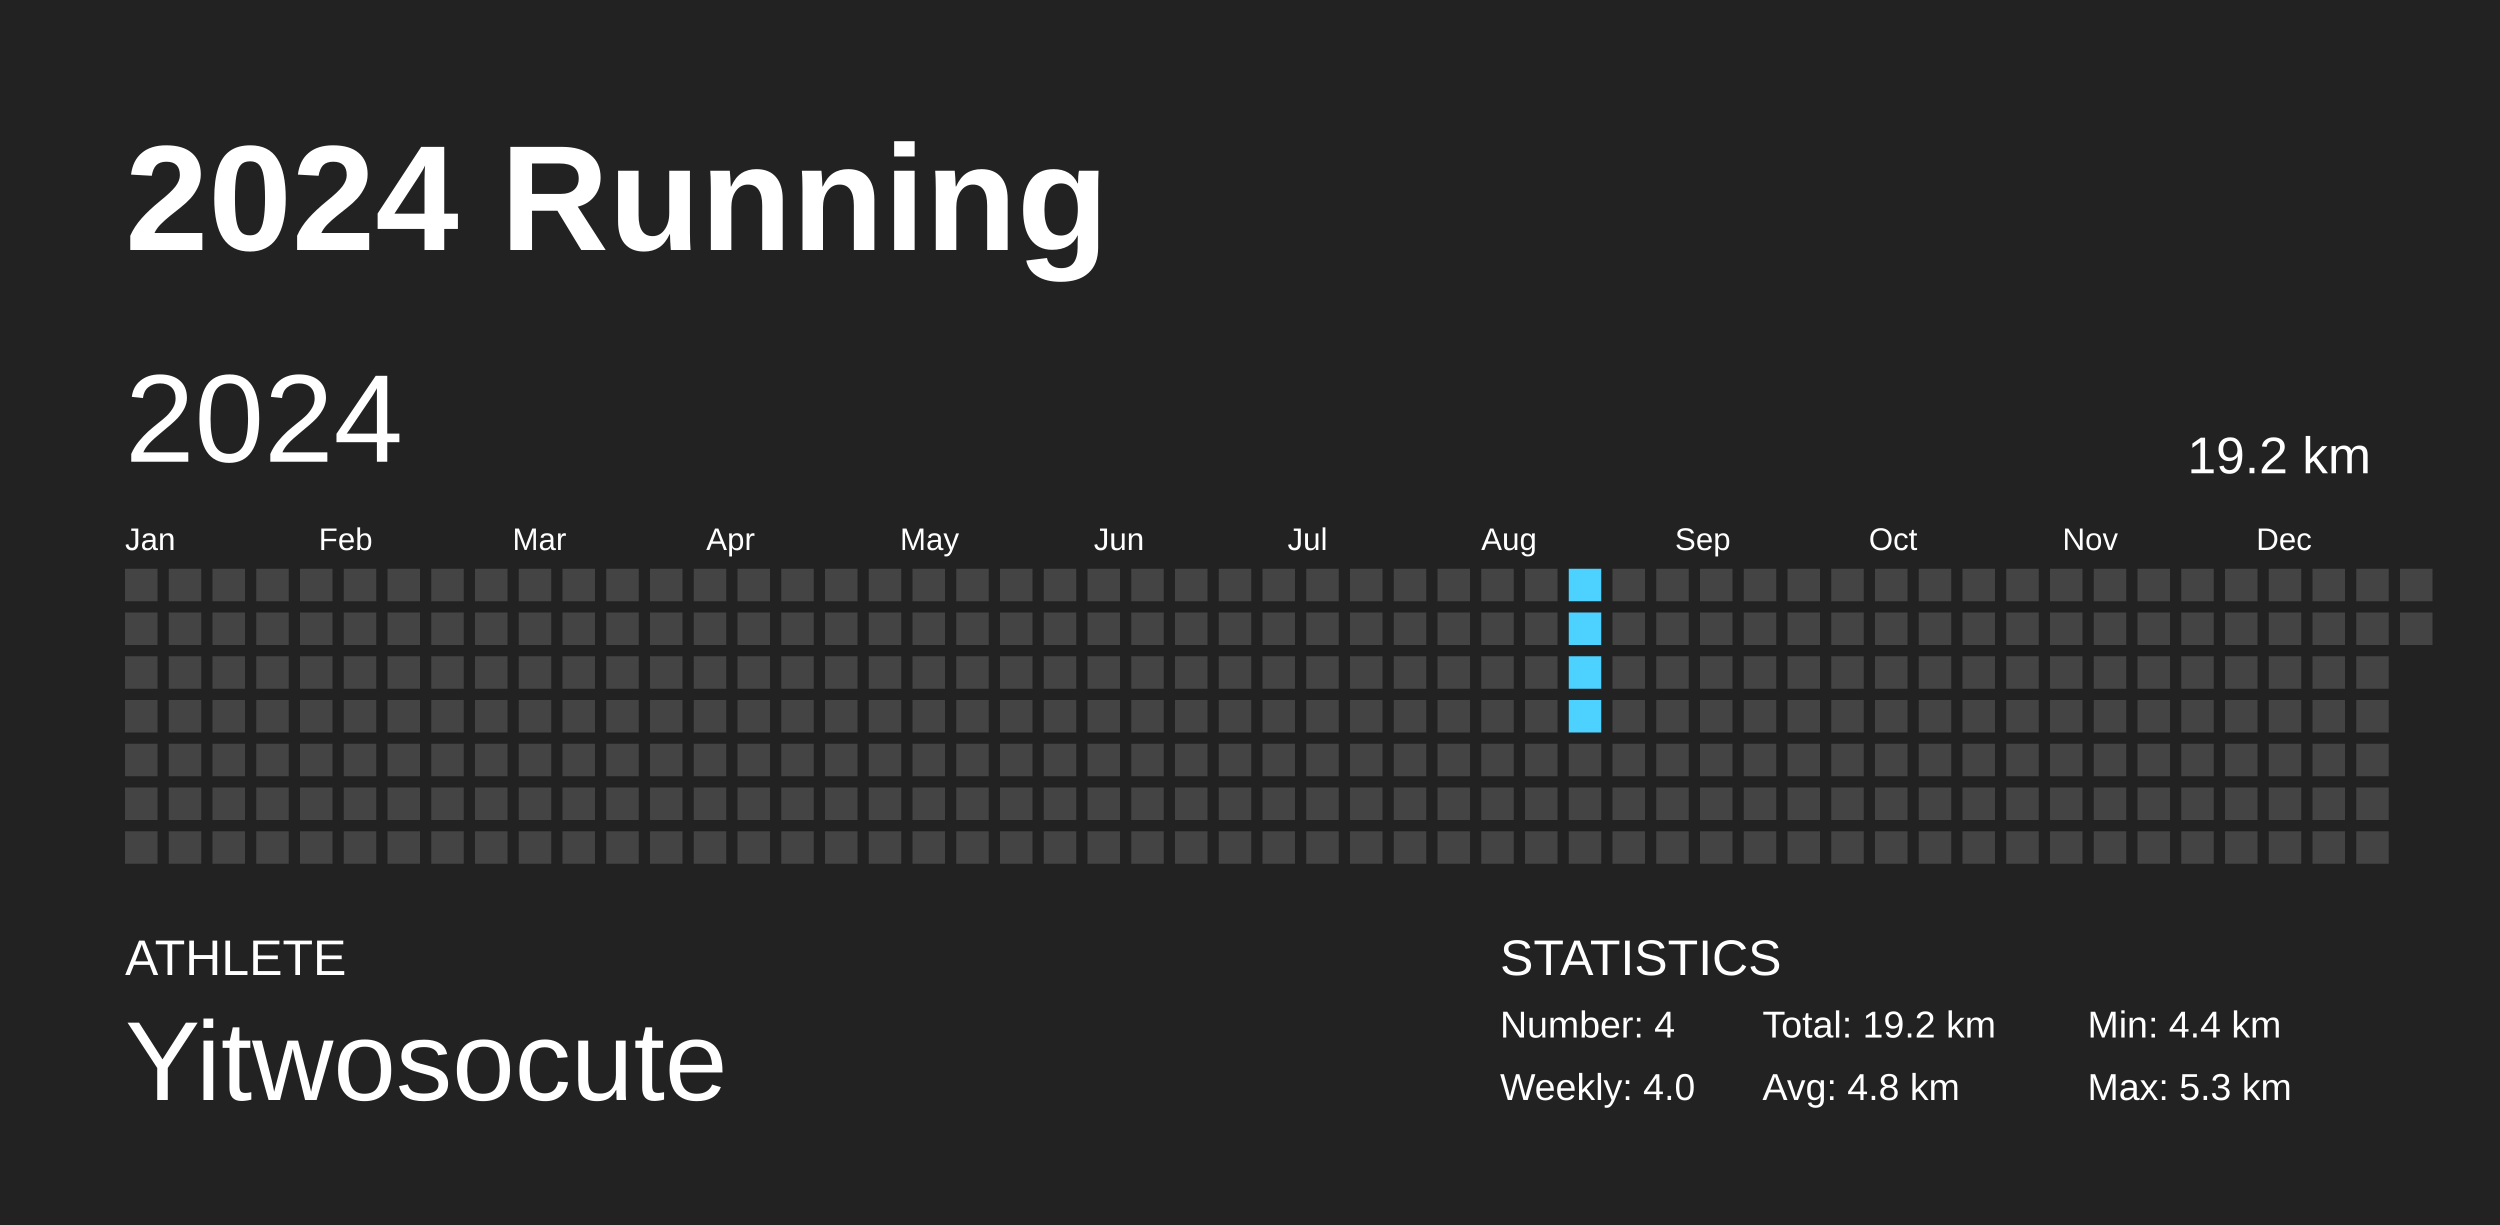
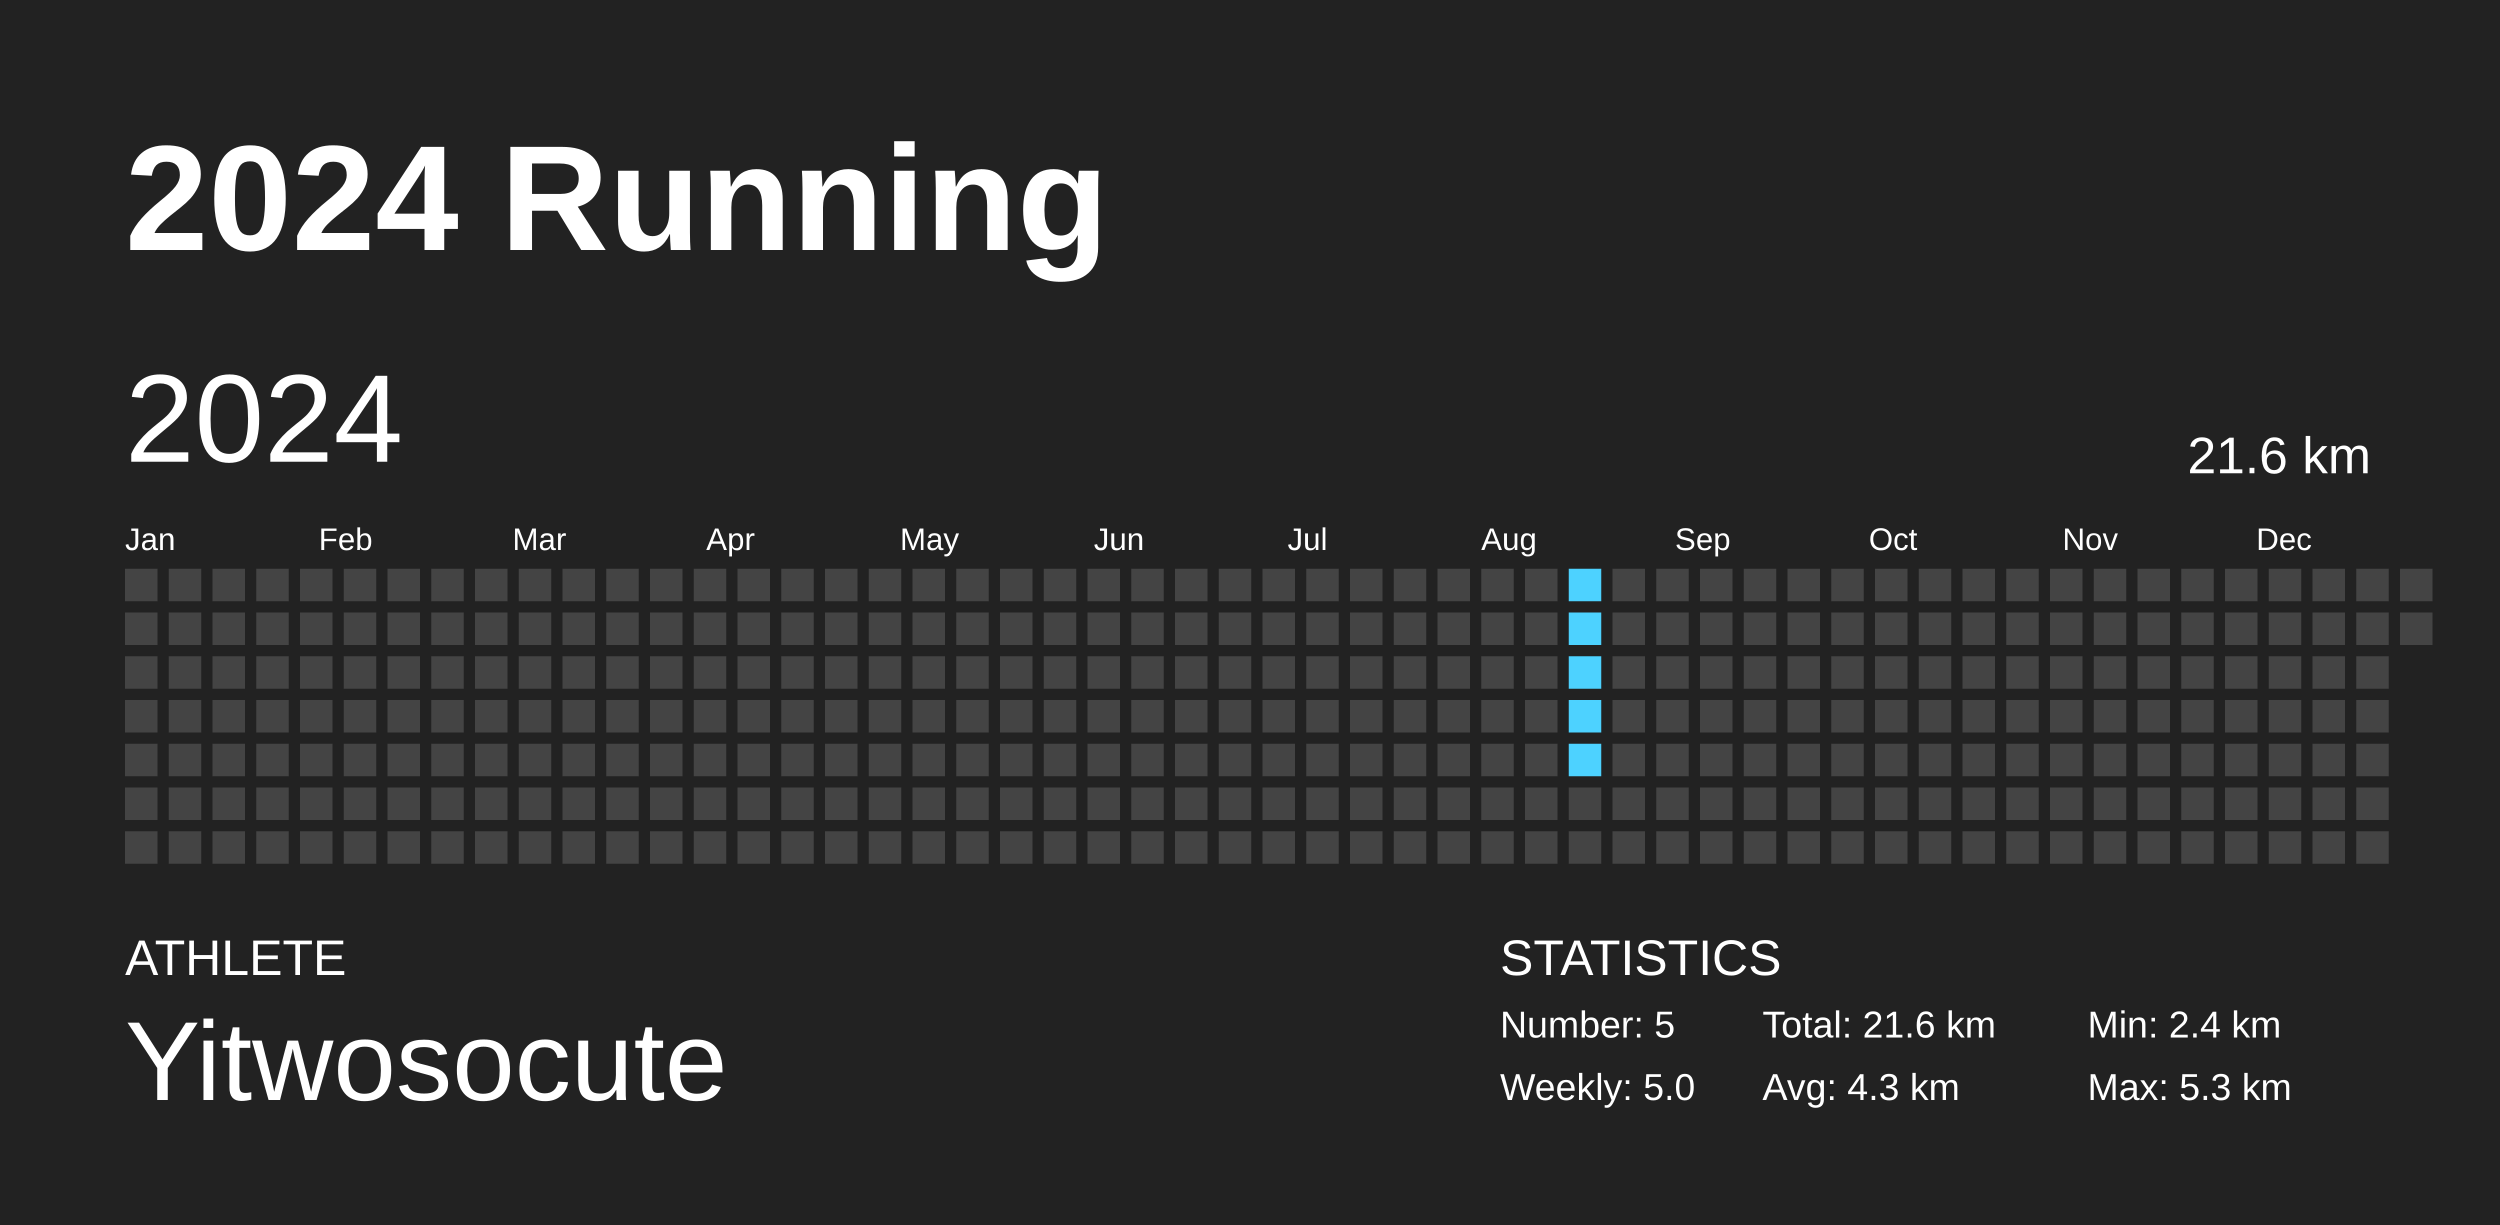
<svg xmlns="http://www.w3.org/2000/svg" baseProfile="full" height="98mm" version="1.1" viewBox="0,0,200,98" width="200mm">
  <defs />
  <rect fill="#222222" height="98" width="200" x="0" y="0" />
  <text fill="#FFFFFF" style="font-size:12px; font-family:Arial; font-weight:bold;" x="10" y="20">2024 Running</text>
  <text fill="#FFFFFF" style="font-size:4px; font-family:Arial" x="10" y="78">ATHLETE</text>
  <text fill="#FFFFFF" style="font-size:9px; font-family:Arial" x="10" y="88">Yitwosocute</text>
  <text fill="#FFFFFF" style="font-size:4px; font-family:Arial" x="120" y="78">STATISTICS</text>
-   <text fill="#FFFFFF" style="font-size:3px; font-family:Arial" x="120" y="83">Number: 4</text>
-   <text fill="#FFFFFF" style="font-size:3px; font-family:Arial" x="120" y="88">Weekly: 4.0</text>
-   <text fill="#FFFFFF" style="font-size:3px; font-family:Arial" x="141" y="83">Total: 19.2 km</text>
-   <text fill="#FFFFFF" style="font-size:3px; font-family:Arial" x="141" y="88">Avg: 4.8 km</text>
-   <text fill="#FFFFFF" style="font-size:3px; font-family:Arial" x="167" y="83">Min: 4.4 km</text>
+   <text fill="#FFFFFF" style="font-size:3px; font-family:Arial" x="120" y="83">Number: 5</text>
+   <text fill="#FFFFFF" style="font-size:3px; font-family:Arial" x="120" y="88">Weekly: 5.0</text>
+   <text fill="#FFFFFF" style="font-size:3px; font-family:Arial" x="141" y="83">Total: 21.6 km</text>
+   <text fill="#FFFFFF" style="font-size:3px; font-family:Arial" x="141" y="88">Avg: 4.3 km</text>
+   <text fill="#FFFFFF" style="font-size:3px; font-family:Arial" x="167" y="83">Min: 2.4 km</text>
  <text fill="#FFFFFF" style="font-size:3px; font-family:Arial" x="167" y="88">Max: 5.3 km</text>
  <text dominant-baseline="hanging" fill="#FFFFFF" style="font-size:10.0px; font-family:Arial;" x="10" y="30">2024</text>
-   <text dominant-baseline="hanging" fill="#FFFFFF" style="font-size:4.125px; font-family:Arial;" x="175" y="35">19.2 km</text>
+   <text dominant-baseline="hanging" fill="#FFFFFF" style="font-size:4.125px; font-family:Arial;" x="175" y="35">21.6 km</text>
  <text fill="#FFFFFF" style="font-size:2.5px; font-family:Arial" x="10.0" y="44">Jan</text>
  <text fill="#FFFFFF" style="font-size:2.5px; font-family:Arial" x="25.5" y="44">Feb</text>
  <text fill="#FFFFFF" style="font-size:2.5px; font-family:Arial" x="41.0" y="44">Mar</text>
  <text fill="#FFFFFF" style="font-size:2.5px; font-family:Arial" x="56.5" y="44">Apr</text>
  <text fill="#FFFFFF" style="font-size:2.5px; font-family:Arial" x="72.0" y="44">May</text>
  <text fill="#FFFFFF" style="font-size:2.5px; font-family:Arial" x="87.5" y="44">Jun</text>
  <text fill="#FFFFFF" style="font-size:2.5px; font-family:Arial" x="103.0" y="44">Jul</text>
  <text fill="#FFFFFF" style="font-size:2.5px; font-family:Arial" x="118.5" y="44">Aug</text>
  <text fill="#FFFFFF" style="font-size:2.5px; font-family:Arial" x="134.0" y="44">Sep</text>
  <text fill="#FFFFFF" style="font-size:2.5px; font-family:Arial" x="149.5" y="44">Oct</text>
  <text fill="#FFFFFF" style="font-size:2.5px; font-family:Arial" x="165.0" y="44">Nov</text>
  <text fill="#FFFFFF" style="font-size:2.5px; font-family:Arial" x="180.5" y="44">Dec</text>
  <rect fill="#444444" height="2.6" width="2.6" x="10.0" y="45.5" />
  <rect fill="#444444" height="2.6" width="2.6" x="10.0" y="49.0" />
  <rect fill="#444444" height="2.6" width="2.6" x="10.0" y="52.5" />
  <rect fill="#444444" height="2.6" width="2.6" x="10.0" y="56.0" />
  <rect fill="#444444" height="2.6" width="2.6" x="10.0" y="59.5" />
  <rect fill="#444444" height="2.6" width="2.6" x="10.0" y="63.0" />
  <rect fill="#444444" height="2.6" width="2.6" x="10.0" y="66.5" />
  <rect fill="#444444" height="2.6" width="2.6" x="13.5" y="45.5" />
  <rect fill="#444444" height="2.6" width="2.6" x="13.5" y="49.0" />
  <rect fill="#444444" height="2.6" width="2.6" x="13.5" y="52.5" />
  <rect fill="#444444" height="2.6" width="2.6" x="13.5" y="56.0" />
  <rect fill="#444444" height="2.6" width="2.6" x="13.5" y="59.5" />
  <rect fill="#444444" height="2.6" width="2.6" x="13.5" y="63.0" />
  <rect fill="#444444" height="2.6" width="2.6" x="13.5" y="66.5" />
  <rect fill="#444444" height="2.6" width="2.6" x="17.0" y="45.5" />
  <rect fill="#444444" height="2.6" width="2.6" x="17.0" y="49.0" />
  <rect fill="#444444" height="2.6" width="2.6" x="17.0" y="52.5" />
  <rect fill="#444444" height="2.6" width="2.6" x="17.0" y="56.0" />
  <rect fill="#444444" height="2.6" width="2.6" x="17.0" y="59.5" />
  <rect fill="#444444" height="2.6" width="2.6" x="17.0" y="63.0" />
  <rect fill="#444444" height="2.6" width="2.6" x="17.0" y="66.5" />
  <rect fill="#444444" height="2.6" width="2.6" x="20.5" y="45.5" />
  <rect fill="#444444" height="2.6" width="2.6" x="20.5" y="49.0" />
  <rect fill="#444444" height="2.6" width="2.6" x="20.5" y="52.5" />
  <rect fill="#444444" height="2.6" width="2.6" x="20.5" y="56.0" />
  <rect fill="#444444" height="2.6" width="2.6" x="20.5" y="59.5" />
  <rect fill="#444444" height="2.6" width="2.6" x="20.5" y="63.0" />
  <rect fill="#444444" height="2.6" width="2.6" x="20.5" y="66.5" />
  <rect fill="#444444" height="2.6" width="2.6" x="24.0" y="45.5" />
  <rect fill="#444444" height="2.6" width="2.6" x="24.0" y="49.0" />
  <rect fill="#444444" height="2.6" width="2.6" x="24.0" y="52.5" />
  <rect fill="#444444" height="2.6" width="2.6" x="24.0" y="56.0" />
  <rect fill="#444444" height="2.6" width="2.6" x="24.0" y="59.5" />
  <rect fill="#444444" height="2.6" width="2.6" x="24.0" y="63.0" />
  <rect fill="#444444" height="2.6" width="2.6" x="24.0" y="66.5" />
  <rect fill="#444444" height="2.6" width="2.6" x="27.5" y="45.5" />
  <rect fill="#444444" height="2.6" width="2.6" x="27.5" y="49.0" />
  <rect fill="#444444" height="2.6" width="2.6" x="27.5" y="52.5" />
  <rect fill="#444444" height="2.6" width="2.6" x="27.5" y="56.0" />
  <rect fill="#444444" height="2.6" width="2.6" x="27.5" y="59.5" />
  <rect fill="#444444" height="2.6" width="2.6" x="27.5" y="63.0" />
  <rect fill="#444444" height="2.6" width="2.6" x="27.5" y="66.5" />
  <rect fill="#444444" height="2.6" width="2.6" x="31.0" y="45.5" />
  <rect fill="#444444" height="2.6" width="2.6" x="31.0" y="49.0" />
  <rect fill="#444444" height="2.6" width="2.6" x="31.0" y="52.5" />
  <rect fill="#444444" height="2.6" width="2.6" x="31.0" y="56.0" />
  <rect fill="#444444" height="2.6" width="2.6" x="31.0" y="59.5" />
  <rect fill="#444444" height="2.6" width="2.6" x="31.0" y="63.0" />
  <rect fill="#444444" height="2.6" width="2.6" x="31.0" y="66.5" />
  <rect fill="#444444" height="2.6" width="2.6" x="34.5" y="45.5" />
  <rect fill="#444444" height="2.6" width="2.6" x="34.5" y="49.0" />
  <rect fill="#444444" height="2.6" width="2.6" x="34.5" y="52.5" />
  <rect fill="#444444" height="2.6" width="2.6" x="34.5" y="56.0" />
  <rect fill="#444444" height="2.6" width="2.6" x="34.5" y="59.5" />
  <rect fill="#444444" height="2.6" width="2.6" x="34.5" y="63.0" />
  <rect fill="#444444" height="2.6" width="2.6" x="34.5" y="66.5" />
  <rect fill="#444444" height="2.6" width="2.6" x="38.0" y="45.5" />
  <rect fill="#444444" height="2.6" width="2.6" x="38.0" y="49.0" />
  <rect fill="#444444" height="2.6" width="2.6" x="38.0" y="52.5" />
  <rect fill="#444444" height="2.6" width="2.6" x="38.0" y="56.0" />
  <rect fill="#444444" height="2.6" width="2.6" x="38.0" y="59.5" />
  <rect fill="#444444" height="2.6" width="2.6" x="38.0" y="63.0" />
  <rect fill="#444444" height="2.6" width="2.6" x="38.0" y="66.5" />
  <rect fill="#444444" height="2.6" width="2.6" x="41.5" y="45.5" />
  <rect fill="#444444" height="2.6" width="2.6" x="41.5" y="49.0" />
  <rect fill="#444444" height="2.6" width="2.6" x="41.5" y="52.5" />
  <rect fill="#444444" height="2.6" width="2.6" x="41.5" y="56.0" />
  <rect fill="#444444" height="2.6" width="2.6" x="41.5" y="59.5" />
  <rect fill="#444444" height="2.6" width="2.6" x="41.5" y="63.0" />
  <rect fill="#444444" height="2.6" width="2.6" x="41.5" y="66.5" />
  <rect fill="#444444" height="2.6" width="2.6" x="45.0" y="45.5" />
  <rect fill="#444444" height="2.6" width="2.6" x="45.0" y="49.0" />
  <rect fill="#444444" height="2.6" width="2.6" x="45.0" y="52.5" />
  <rect fill="#444444" height="2.6" width="2.6" x="45.0" y="56.0" />
  <rect fill="#444444" height="2.6" width="2.6" x="45.0" y="59.5" />
  <rect fill="#444444" height="2.6" width="2.6" x="45.0" y="63.0" />
  <rect fill="#444444" height="2.6" width="2.6" x="45.0" y="66.5" />
  <rect fill="#444444" height="2.6" width="2.6" x="48.5" y="45.5" />
  <rect fill="#444444" height="2.6" width="2.6" x="48.5" y="49.0" />
  <rect fill="#444444" height="2.6" width="2.6" x="48.5" y="52.5" />
  <rect fill="#444444" height="2.6" width="2.6" x="48.5" y="56.0" />
  <rect fill="#444444" height="2.6" width="2.6" x="48.5" y="59.5" />
  <rect fill="#444444" height="2.6" width="2.6" x="48.5" y="63.0" />
  <rect fill="#444444" height="2.6" width="2.6" x="48.5" y="66.5" />
  <rect fill="#444444" height="2.6" width="2.6" x="52.0" y="45.5" />
  <rect fill="#444444" height="2.6" width="2.6" x="52.0" y="49.0" />
  <rect fill="#444444" height="2.6" width="2.6" x="52.0" y="52.5" />
  <rect fill="#444444" height="2.6" width="2.6" x="52.0" y="56.0" />
  <rect fill="#444444" height="2.6" width="2.6" x="52.0" y="59.5" />
  <rect fill="#444444" height="2.6" width="2.6" x="52.0" y="63.0" />
  <rect fill="#444444" height="2.6" width="2.6" x="52.0" y="66.5" />
  <rect fill="#444444" height="2.6" width="2.6" x="55.5" y="45.5" />
  <rect fill="#444444" height="2.6" width="2.6" x="55.5" y="49.0" />
  <rect fill="#444444" height="2.6" width="2.6" x="55.5" y="52.5" />
  <rect fill="#444444" height="2.6" width="2.6" x="55.5" y="56.0" />
  <rect fill="#444444" height="2.6" width="2.6" x="55.5" y="59.5" />
  <rect fill="#444444" height="2.6" width="2.6" x="55.5" y="63.0" />
  <rect fill="#444444" height="2.6" width="2.6" x="55.5" y="66.5" />
  <rect fill="#444444" height="2.6" width="2.6" x="59.0" y="45.5" />
  <rect fill="#444444" height="2.6" width="2.6" x="59.0" y="49.0" />
  <rect fill="#444444" height="2.6" width="2.6" x="59.0" y="52.5" />
  <rect fill="#444444" height="2.6" width="2.6" x="59.0" y="56.0" />
  <rect fill="#444444" height="2.6" width="2.6" x="59.0" y="59.5" />
  <rect fill="#444444" height="2.6" width="2.6" x="59.0" y="63.0" />
  <rect fill="#444444" height="2.6" width="2.6" x="59.0" y="66.5" />
  <rect fill="#444444" height="2.6" width="2.6" x="62.5" y="45.5" />
  <rect fill="#444444" height="2.6" width="2.6" x="62.5" y="49.0" />
  <rect fill="#444444" height="2.6" width="2.6" x="62.5" y="52.5" />
  <rect fill="#444444" height="2.6" width="2.6" x="62.5" y="56.0" />
  <rect fill="#444444" height="2.6" width="2.6" x="62.5" y="59.5" />
  <rect fill="#444444" height="2.6" width="2.6" x="62.5" y="63.0" />
  <rect fill="#444444" height="2.6" width="2.6" x="62.5" y="66.5" />
  <rect fill="#444444" height="2.6" width="2.6" x="66.0" y="45.5" />
  <rect fill="#444444" height="2.6" width="2.6" x="66.0" y="49.0" />
  <rect fill="#444444" height="2.6" width="2.6" x="66.0" y="52.5" />
  <rect fill="#444444" height="2.6" width="2.6" x="66.0" y="56.0" />
  <rect fill="#444444" height="2.6" width="2.6" x="66.0" y="59.5" />
  <rect fill="#444444" height="2.6" width="2.6" x="66.0" y="63.0" />
  <rect fill="#444444" height="2.6" width="2.6" x="66.0" y="66.5" />
  <rect fill="#444444" height="2.6" width="2.6" x="69.5" y="45.5" />
  <rect fill="#444444" height="2.6" width="2.6" x="69.5" y="49.0" />
  <rect fill="#444444" height="2.6" width="2.6" x="69.5" y="52.5" />
  <rect fill="#444444" height="2.6" width="2.6" x="69.5" y="56.0" />
  <rect fill="#444444" height="2.6" width="2.6" x="69.5" y="59.5" />
  <rect fill="#444444" height="2.6" width="2.6" x="69.5" y="63.0" />
  <rect fill="#444444" height="2.6" width="2.6" x="69.5" y="66.5" />
  <rect fill="#444444" height="2.6" width="2.6" x="73.0" y="45.5" />
  <rect fill="#444444" height="2.6" width="2.6" x="73.0" y="49.0" />
  <rect fill="#444444" height="2.6" width="2.6" x="73.0" y="52.5" />
  <rect fill="#444444" height="2.6" width="2.6" x="73.0" y="56.0" />
  <rect fill="#444444" height="2.6" width="2.6" x="73.0" y="59.5" />
  <rect fill="#444444" height="2.6" width="2.6" x="73.0" y="63.0" />
  <rect fill="#444444" height="2.6" width="2.6" x="73.0" y="66.5" />
  <rect fill="#444444" height="2.6" width="2.6" x="76.5" y="45.5" />
  <rect fill="#444444" height="2.6" width="2.6" x="76.5" y="49.0" />
  <rect fill="#444444" height="2.6" width="2.6" x="76.5" y="52.5" />
  <rect fill="#444444" height="2.6" width="2.6" x="76.5" y="56.0" />
  <rect fill="#444444" height="2.6" width="2.6" x="76.5" y="59.5" />
  <rect fill="#444444" height="2.6" width="2.6" x="76.5" y="63.0" />
  <rect fill="#444444" height="2.6" width="2.6" x="76.5" y="66.5" />
  <rect fill="#444444" height="2.6" width="2.6" x="80.0" y="45.5" />
  <rect fill="#444444" height="2.6" width="2.6" x="80.0" y="49.0" />
  <rect fill="#444444" height="2.6" width="2.6" x="80.0" y="52.5" />
  <rect fill="#444444" height="2.6" width="2.6" x="80.0" y="56.0" />
  <rect fill="#444444" height="2.6" width="2.6" x="80.0" y="59.5" />
  <rect fill="#444444" height="2.6" width="2.6" x="80.0" y="63.0" />
  <rect fill="#444444" height="2.6" width="2.6" x="80.0" y="66.5" />
  <rect fill="#444444" height="2.6" width="2.6" x="83.5" y="45.5" />
  <rect fill="#444444" height="2.6" width="2.6" x="83.5" y="49.0" />
  <rect fill="#444444" height="2.6" width="2.6" x="83.5" y="52.5" />
  <rect fill="#444444" height="2.6" width="2.6" x="83.5" y="56.0" />
  <rect fill="#444444" height="2.6" width="2.6" x="83.5" y="59.5" />
  <rect fill="#444444" height="2.6" width="2.6" x="83.5" y="63.0" />
  <rect fill="#444444" height="2.6" width="2.6" x="83.5" y="66.5" />
  <rect fill="#444444" height="2.6" width="2.6" x="87.0" y="45.5" />
  <rect fill="#444444" height="2.6" width="2.6" x="87.0" y="49.0" />
  <rect fill="#444444" height="2.6" width="2.6" x="87.0" y="52.5" />
  <rect fill="#444444" height="2.6" width="2.6" x="87.0" y="56.0" />
  <rect fill="#444444" height="2.6" width="2.6" x="87.0" y="59.5" />
  <rect fill="#444444" height="2.6" width="2.6" x="87.0" y="63.0" />
  <rect fill="#444444" height="2.6" width="2.6" x="87.0" y="66.5" />
  <rect fill="#444444" height="2.6" width="2.6" x="90.5" y="45.5" />
  <rect fill="#444444" height="2.6" width="2.6" x="90.5" y="49.0" />
  <rect fill="#444444" height="2.6" width="2.6" x="90.5" y="52.5" />
  <rect fill="#444444" height="2.6" width="2.6" x="90.5" y="56.0" />
  <rect fill="#444444" height="2.6" width="2.6" x="90.5" y="59.5" />
  <rect fill="#444444" height="2.6" width="2.6" x="90.5" y="63.0" />
  <rect fill="#444444" height="2.6" width="2.6" x="90.5" y="66.5" />
  <rect fill="#444444" height="2.6" width="2.6" x="94.0" y="45.5" />
  <rect fill="#444444" height="2.6" width="2.6" x="94.0" y="49.0" />
  <rect fill="#444444" height="2.6" width="2.6" x="94.0" y="52.5" />
  <rect fill="#444444" height="2.6" width="2.6" x="94.0" y="56.0" />
  <rect fill="#444444" height="2.6" width="2.6" x="94.0" y="59.5" />
  <rect fill="#444444" height="2.6" width="2.6" x="94.0" y="63.0" />
  <rect fill="#444444" height="2.6" width="2.6" x="94.0" y="66.5" />
  <rect fill="#444444" height="2.6" width="2.6" x="97.5" y="45.5" />
  <rect fill="#444444" height="2.6" width="2.6" x="97.5" y="49.0" />
  <rect fill="#444444" height="2.6" width="2.6" x="97.5" y="52.5" />
  <rect fill="#444444" height="2.6" width="2.6" x="97.5" y="56.0" />
  <rect fill="#444444" height="2.6" width="2.6" x="97.5" y="59.5" />
  <rect fill="#444444" height="2.6" width="2.6" x="97.5" y="63.0" />
  <rect fill="#444444" height="2.6" width="2.6" x="97.5" y="66.5" />
  <rect fill="#444444" height="2.6" width="2.6" x="101.0" y="45.5" />
  <rect fill="#444444" height="2.6" width="2.6" x="101.0" y="49.0" />
  <rect fill="#444444" height="2.6" width="2.6" x="101.0" y="52.5" />
  <rect fill="#444444" height="2.6" width="2.6" x="101.0" y="56.0" />
  <rect fill="#444444" height="2.6" width="2.6" x="101.0" y="59.5" />
  <rect fill="#444444" height="2.6" width="2.6" x="101.0" y="63.0" />
  <rect fill="#444444" height="2.6" width="2.6" x="101.0" y="66.5" />
  <rect fill="#444444" height="2.6" width="2.6" x="104.5" y="45.5" />
  <rect fill="#444444" height="2.6" width="2.6" x="104.5" y="49.0" />
  <rect fill="#444444" height="2.6" width="2.6" x="104.5" y="52.5" />
  <rect fill="#444444" height="2.6" width="2.6" x="104.5" y="56.0" />
  <rect fill="#444444" height="2.6" width="2.6" x="104.5" y="59.5" />
  <rect fill="#444444" height="2.6" width="2.6" x="104.5" y="63.0" />
  <rect fill="#444444" height="2.6" width="2.6" x="104.5" y="66.5" />
  <rect fill="#444444" height="2.6" width="2.6" x="108.0" y="45.5" />
  <rect fill="#444444" height="2.6" width="2.6" x="108.0" y="49.0" />
  <rect fill="#444444" height="2.6" width="2.6" x="108.0" y="52.5" />
  <rect fill="#444444" height="2.6" width="2.6" x="108.0" y="56.0" />
  <rect fill="#444444" height="2.6" width="2.6" x="108.0" y="59.5" />
  <rect fill="#444444" height="2.6" width="2.6" x="108.0" y="63.0" />
  <rect fill="#444444" height="2.6" width="2.6" x="108.0" y="66.5" />
  <rect fill="#444444" height="2.6" width="2.6" x="111.5" y="45.5" />
  <rect fill="#444444" height="2.6" width="2.6" x="111.5" y="49.0" />
  <rect fill="#444444" height="2.6" width="2.6" x="111.5" y="52.5" />
  <rect fill="#444444" height="2.6" width="2.6" x="111.5" y="56.0" />
  <rect fill="#444444" height="2.6" width="2.6" x="111.5" y="59.5" />
  <rect fill="#444444" height="2.6" width="2.6" x="111.5" y="63.0" />
  <rect fill="#444444" height="2.6" width="2.6" x="111.5" y="66.5" />
  <rect fill="#444444" height="2.6" width="2.6" x="115.0" y="45.5" />
  <rect fill="#444444" height="2.6" width="2.6" x="115.0" y="49.0" />
  <rect fill="#444444" height="2.6" width="2.6" x="115.0" y="52.5" />
  <rect fill="#444444" height="2.6" width="2.6" x="115.0" y="56.0" />
  <rect fill="#444444" height="2.6" width="2.6" x="115.0" y="59.5" />
  <rect fill="#444444" height="2.6" width="2.6" x="115.0" y="63.0" />
  <rect fill="#444444" height="2.6" width="2.6" x="115.0" y="66.5" />
  <rect fill="#444444" height="2.6" width="2.6" x="118.5" y="45.5" />
  <rect fill="#444444" height="2.6" width="2.6" x="118.5" y="49.0" />
  <rect fill="#444444" height="2.6" width="2.6" x="118.5" y="52.5" />
  <rect fill="#444444" height="2.6" width="2.6" x="118.5" y="56.0" />
  <rect fill="#444444" height="2.6" width="2.6" x="118.5" y="59.5" />
  <rect fill="#444444" height="2.6" width="2.6" x="118.5" y="63.0" />
  <rect fill="#444444" height="2.6" width="2.6" x="118.5" y="66.5" />
  <rect fill="#444444" height="2.6" width="2.6" x="122.0" y="45.5" />
  <rect fill="#444444" height="2.6" width="2.6" x="122.0" y="49.0" />
  <rect fill="#444444" height="2.6" width="2.6" x="122.0" y="52.5" />
  <rect fill="#444444" height="2.6" width="2.6" x="122.0" y="56.0" />
  <rect fill="#444444" height="2.6" width="2.6" x="122.0" y="59.5" />
  <rect fill="#444444" height="2.6" width="2.6" x="122.0" y="63.0" />
  <rect fill="#444444" height="2.6" width="2.6" x="122.0" y="66.5" />
  <rect fill="#4dd2ff" height="2.6" width="2.6" x="125.5" y="45.5" />
  <rect fill="#4dd2ff" height="2.6" width="2.6" x="125.5" y="49.0" />
  <rect fill="#4dd2ff" height="2.6" width="2.6" x="125.5" y="52.5" />
  <rect fill="#4dd2ff" height="2.6" width="2.6" x="125.5" y="56.0" />
-   <rect fill="#444444" height="2.6" width="2.6" x="125.5" y="59.5" />
+   <rect fill="#4dd2ff" height="2.6" width="2.6" x="125.5" y="59.5" />
  <rect fill="#444444" height="2.6" width="2.6" x="125.5" y="63.0" />
  <rect fill="#444444" height="2.6" width="2.6" x="125.5" y="66.5" />
  <rect fill="#444444" height="2.6" width="2.6" x="129.0" y="45.5" />
  <rect fill="#444444" height="2.6" width="2.6" x="129.0" y="49.0" />
  <rect fill="#444444" height="2.6" width="2.6" x="129.0" y="52.5" />
  <rect fill="#444444" height="2.6" width="2.6" x="129.0" y="56.0" />
  <rect fill="#444444" height="2.6" width="2.6" x="129.0" y="59.5" />
  <rect fill="#444444" height="2.6" width="2.6" x="129.0" y="63.0" />
  <rect fill="#444444" height="2.6" width="2.6" x="129.0" y="66.5" />
  <rect fill="#444444" height="2.6" width="2.6" x="132.5" y="45.5" />
  <rect fill="#444444" height="2.6" width="2.6" x="132.5" y="49.0" />
  <rect fill="#444444" height="2.6" width="2.6" x="132.5" y="52.5" />
  <rect fill="#444444" height="2.6" width="2.6" x="132.5" y="56.0" />
  <rect fill="#444444" height="2.6" width="2.6" x="132.5" y="59.5" />
  <rect fill="#444444" height="2.6" width="2.6" x="132.5" y="63.0" />
  <rect fill="#444444" height="2.6" width="2.6" x="132.5" y="66.5" />
  <rect fill="#444444" height="2.6" width="2.6" x="136.0" y="45.5" />
  <rect fill="#444444" height="2.6" width="2.6" x="136.0" y="49.0" />
  <rect fill="#444444" height="2.6" width="2.6" x="136.0" y="52.5" />
  <rect fill="#444444" height="2.6" width="2.6" x="136.0" y="56.0" />
  <rect fill="#444444" height="2.6" width="2.6" x="136.0" y="59.5" />
  <rect fill="#444444" height="2.6" width="2.6" x="136.0" y="63.0" />
  <rect fill="#444444" height="2.6" width="2.6" x="136.0" y="66.5" />
  <rect fill="#444444" height="2.6" width="2.6" x="139.5" y="45.5" />
  <rect fill="#444444" height="2.6" width="2.6" x="139.5" y="49.0" />
  <rect fill="#444444" height="2.6" width="2.6" x="139.5" y="52.5" />
  <rect fill="#444444" height="2.6" width="2.6" x="139.5" y="56.0" />
  <rect fill="#444444" height="2.6" width="2.6" x="139.5" y="59.5" />
  <rect fill="#444444" height="2.6" width="2.6" x="139.5" y="63.0" />
  <rect fill="#444444" height="2.6" width="2.6" x="139.5" y="66.5" />
  <rect fill="#444444" height="2.6" width="2.6" x="143.0" y="45.5" />
  <rect fill="#444444" height="2.6" width="2.6" x="143.0" y="49.0" />
  <rect fill="#444444" height="2.6" width="2.6" x="143.0" y="52.5" />
  <rect fill="#444444" height="2.6" width="2.6" x="143.0" y="56.0" />
  <rect fill="#444444" height="2.6" width="2.6" x="143.0" y="59.5" />
  <rect fill="#444444" height="2.6" width="2.6" x="143.0" y="63.0" />
  <rect fill="#444444" height="2.6" width="2.6" x="143.0" y="66.5" />
  <rect fill="#444444" height="2.6" width="2.6" x="146.5" y="45.5" />
  <rect fill="#444444" height="2.6" width="2.6" x="146.5" y="49.0" />
  <rect fill="#444444" height="2.6" width="2.6" x="146.5" y="52.5" />
  <rect fill="#444444" height="2.6" width="2.6" x="146.5" y="56.0" />
  <rect fill="#444444" height="2.6" width="2.6" x="146.5" y="59.5" />
  <rect fill="#444444" height="2.6" width="2.6" x="146.5" y="63.0" />
  <rect fill="#444444" height="2.6" width="2.6" x="146.5" y="66.5" />
  <rect fill="#444444" height="2.6" width="2.6" x="150.0" y="45.5" />
  <rect fill="#444444" height="2.6" width="2.6" x="150.0" y="49.0" />
  <rect fill="#444444" height="2.6" width="2.6" x="150.0" y="52.5" />
  <rect fill="#444444" height="2.6" width="2.6" x="150.0" y="56.0" />
  <rect fill="#444444" height="2.6" width="2.6" x="150.0" y="59.5" />
  <rect fill="#444444" height="2.6" width="2.6" x="150.0" y="63.0" />
  <rect fill="#444444" height="2.6" width="2.6" x="150.0" y="66.5" />
  <rect fill="#444444" height="2.6" width="2.6" x="153.5" y="45.5" />
  <rect fill="#444444" height="2.6" width="2.6" x="153.5" y="49.0" />
  <rect fill="#444444" height="2.6" width="2.6" x="153.5" y="52.5" />
  <rect fill="#444444" height="2.6" width="2.6" x="153.5" y="56.0" />
  <rect fill="#444444" height="2.6" width="2.6" x="153.5" y="59.5" />
  <rect fill="#444444" height="2.6" width="2.6" x="153.5" y="63.0" />
  <rect fill="#444444" height="2.6" width="2.6" x="153.5" y="66.5" />
  <rect fill="#444444" height="2.6" width="2.6" x="157.0" y="45.5" />
  <rect fill="#444444" height="2.6" width="2.6" x="157.0" y="49.0" />
  <rect fill="#444444" height="2.6" width="2.6" x="157.0" y="52.5" />
  <rect fill="#444444" height="2.6" width="2.6" x="157.0" y="56.0" />
  <rect fill="#444444" height="2.6" width="2.6" x="157.0" y="59.5" />
  <rect fill="#444444" height="2.6" width="2.6" x="157.0" y="63.0" />
  <rect fill="#444444" height="2.6" width="2.6" x="157.0" y="66.5" />
  <rect fill="#444444" height="2.6" width="2.6" x="160.5" y="45.5" />
  <rect fill="#444444" height="2.6" width="2.6" x="160.5" y="49.0" />
  <rect fill="#444444" height="2.6" width="2.6" x="160.5" y="52.5" />
  <rect fill="#444444" height="2.6" width="2.6" x="160.5" y="56.0" />
  <rect fill="#444444" height="2.6" width="2.6" x="160.5" y="59.5" />
  <rect fill="#444444" height="2.6" width="2.6" x="160.5" y="63.0" />
  <rect fill="#444444" height="2.6" width="2.6" x="160.5" y="66.5" />
  <rect fill="#444444" height="2.6" width="2.6" x="164.0" y="45.5" />
  <rect fill="#444444" height="2.6" width="2.6" x="164.0" y="49.0" />
  <rect fill="#444444" height="2.6" width="2.6" x="164.0" y="52.5" />
  <rect fill="#444444" height="2.6" width="2.6" x="164.0" y="56.0" />
  <rect fill="#444444" height="2.6" width="2.6" x="164.0" y="59.5" />
  <rect fill="#444444" height="2.6" width="2.6" x="164.0" y="63.0" />
  <rect fill="#444444" height="2.6" width="2.6" x="164.0" y="66.5" />
  <rect fill="#444444" height="2.6" width="2.6" x="167.5" y="45.5" />
  <rect fill="#444444" height="2.6" width="2.6" x="167.5" y="49.0" />
  <rect fill="#444444" height="2.6" width="2.6" x="167.5" y="52.5" />
  <rect fill="#444444" height="2.6" width="2.6" x="167.5" y="56.0" />
  <rect fill="#444444" height="2.6" width="2.6" x="167.5" y="59.5" />
  <rect fill="#444444" height="2.6" width="2.6" x="167.5" y="63.0" />
  <rect fill="#444444" height="2.6" width="2.6" x="167.5" y="66.5" />
  <rect fill="#444444" height="2.6" width="2.6" x="171.0" y="45.5" />
  <rect fill="#444444" height="2.6" width="2.6" x="171.0" y="49.0" />
  <rect fill="#444444" height="2.6" width="2.6" x="171.0" y="52.5" />
  <rect fill="#444444" height="2.6" width="2.6" x="171.0" y="56.0" />
  <rect fill="#444444" height="2.6" width="2.6" x="171.0" y="59.5" />
  <rect fill="#444444" height="2.6" width="2.6" x="171.0" y="63.0" />
  <rect fill="#444444" height="2.6" width="2.6" x="171.0" y="66.5" />
  <rect fill="#444444" height="2.6" width="2.6" x="174.5" y="45.5" />
  <rect fill="#444444" height="2.6" width="2.6" x="174.5" y="49.0" />
  <rect fill="#444444" height="2.6" width="2.6" x="174.5" y="52.5" />
  <rect fill="#444444" height="2.6" width="2.6" x="174.5" y="56.0" />
  <rect fill="#444444" height="2.6" width="2.6" x="174.5" y="59.5" />
  <rect fill="#444444" height="2.6" width="2.6" x="174.5" y="63.0" />
  <rect fill="#444444" height="2.6" width="2.6" x="174.5" y="66.5" />
  <rect fill="#444444" height="2.6" width="2.6" x="178.0" y="45.5" />
  <rect fill="#444444" height="2.6" width="2.6" x="178.0" y="49.0" />
  <rect fill="#444444" height="2.6" width="2.6" x="178.0" y="52.5" />
  <rect fill="#444444" height="2.6" width="2.6" x="178.0" y="56.0" />
  <rect fill="#444444" height="2.6" width="2.6" x="178.0" y="59.5" />
  <rect fill="#444444" height="2.6" width="2.6" x="178.0" y="63.0" />
  <rect fill="#444444" height="2.6" width="2.6" x="178.0" y="66.5" />
  <rect fill="#444444" height="2.6" width="2.6" x="181.5" y="45.5" />
  <rect fill="#444444" height="2.6" width="2.6" x="181.5" y="49.0" />
  <rect fill="#444444" height="2.6" width="2.6" x="181.5" y="52.5" />
  <rect fill="#444444" height="2.6" width="2.6" x="181.5" y="56.0" />
  <rect fill="#444444" height="2.6" width="2.6" x="181.5" y="59.5" />
  <rect fill="#444444" height="2.6" width="2.6" x="181.5" y="63.0" />
  <rect fill="#444444" height="2.6" width="2.6" x="181.5" y="66.5" />
  <rect fill="#444444" height="2.6" width="2.6" x="185.0" y="45.5" />
  <rect fill="#444444" height="2.6" width="2.6" x="185.0" y="49.0" />
  <rect fill="#444444" height="2.6" width="2.6" x="185.0" y="52.5" />
  <rect fill="#444444" height="2.6" width="2.6" x="185.0" y="56.0" />
  <rect fill="#444444" height="2.6" width="2.6" x="185.0" y="59.5" />
  <rect fill="#444444" height="2.6" width="2.6" x="185.0" y="63.0" />
  <rect fill="#444444" height="2.6" width="2.6" x="185.0" y="66.5" />
  <rect fill="#444444" height="2.6" width="2.6" x="188.5" y="45.5" />
  <rect fill="#444444" height="2.6" width="2.6" x="188.5" y="49.0" />
  <rect fill="#444444" height="2.6" width="2.6" x="188.5" y="52.5" />
  <rect fill="#444444" height="2.6" width="2.6" x="188.5" y="56.0" />
  <rect fill="#444444" height="2.6" width="2.6" x="188.5" y="59.5" />
  <rect fill="#444444" height="2.6" width="2.6" x="188.5" y="63.0" />
  <rect fill="#444444" height="2.6" width="2.6" x="188.5" y="66.5" />
  <rect fill="#444444" height="2.6" width="2.6" x="192.0" y="45.5" />
  <rect fill="#444444" height="2.6" width="2.6" x="192.0" y="49.0" />
</svg>
